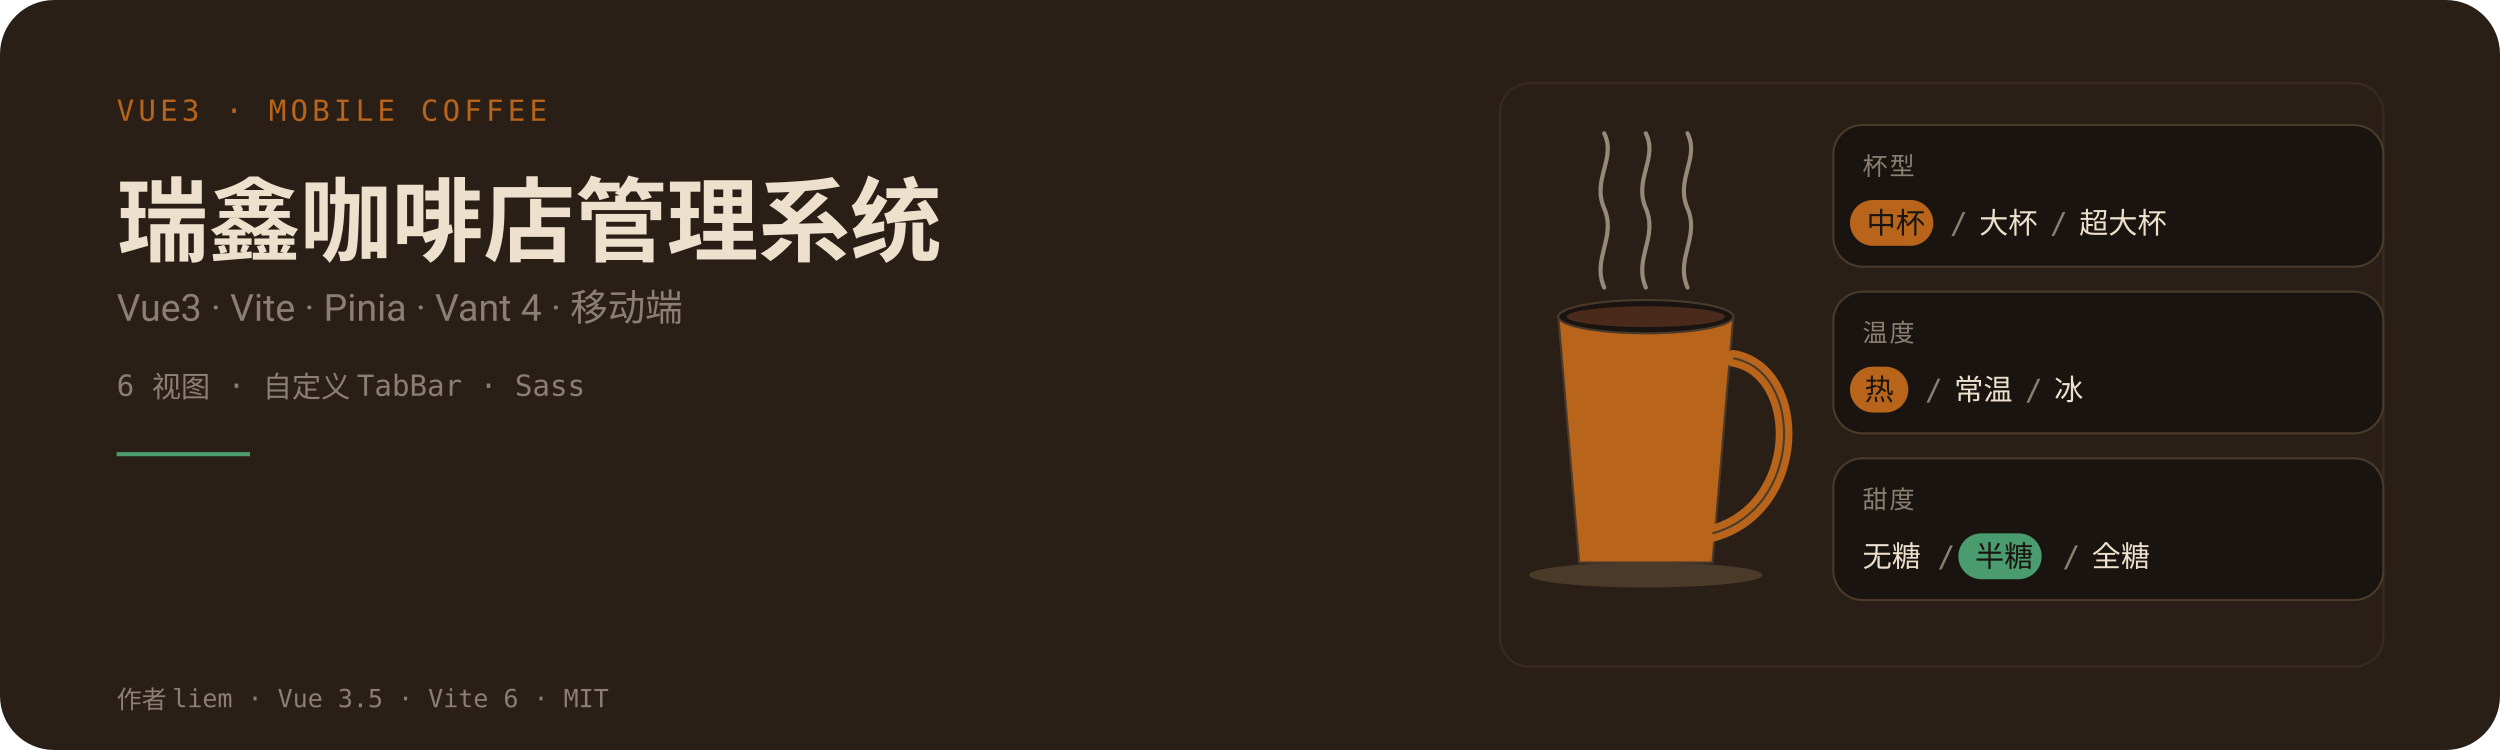
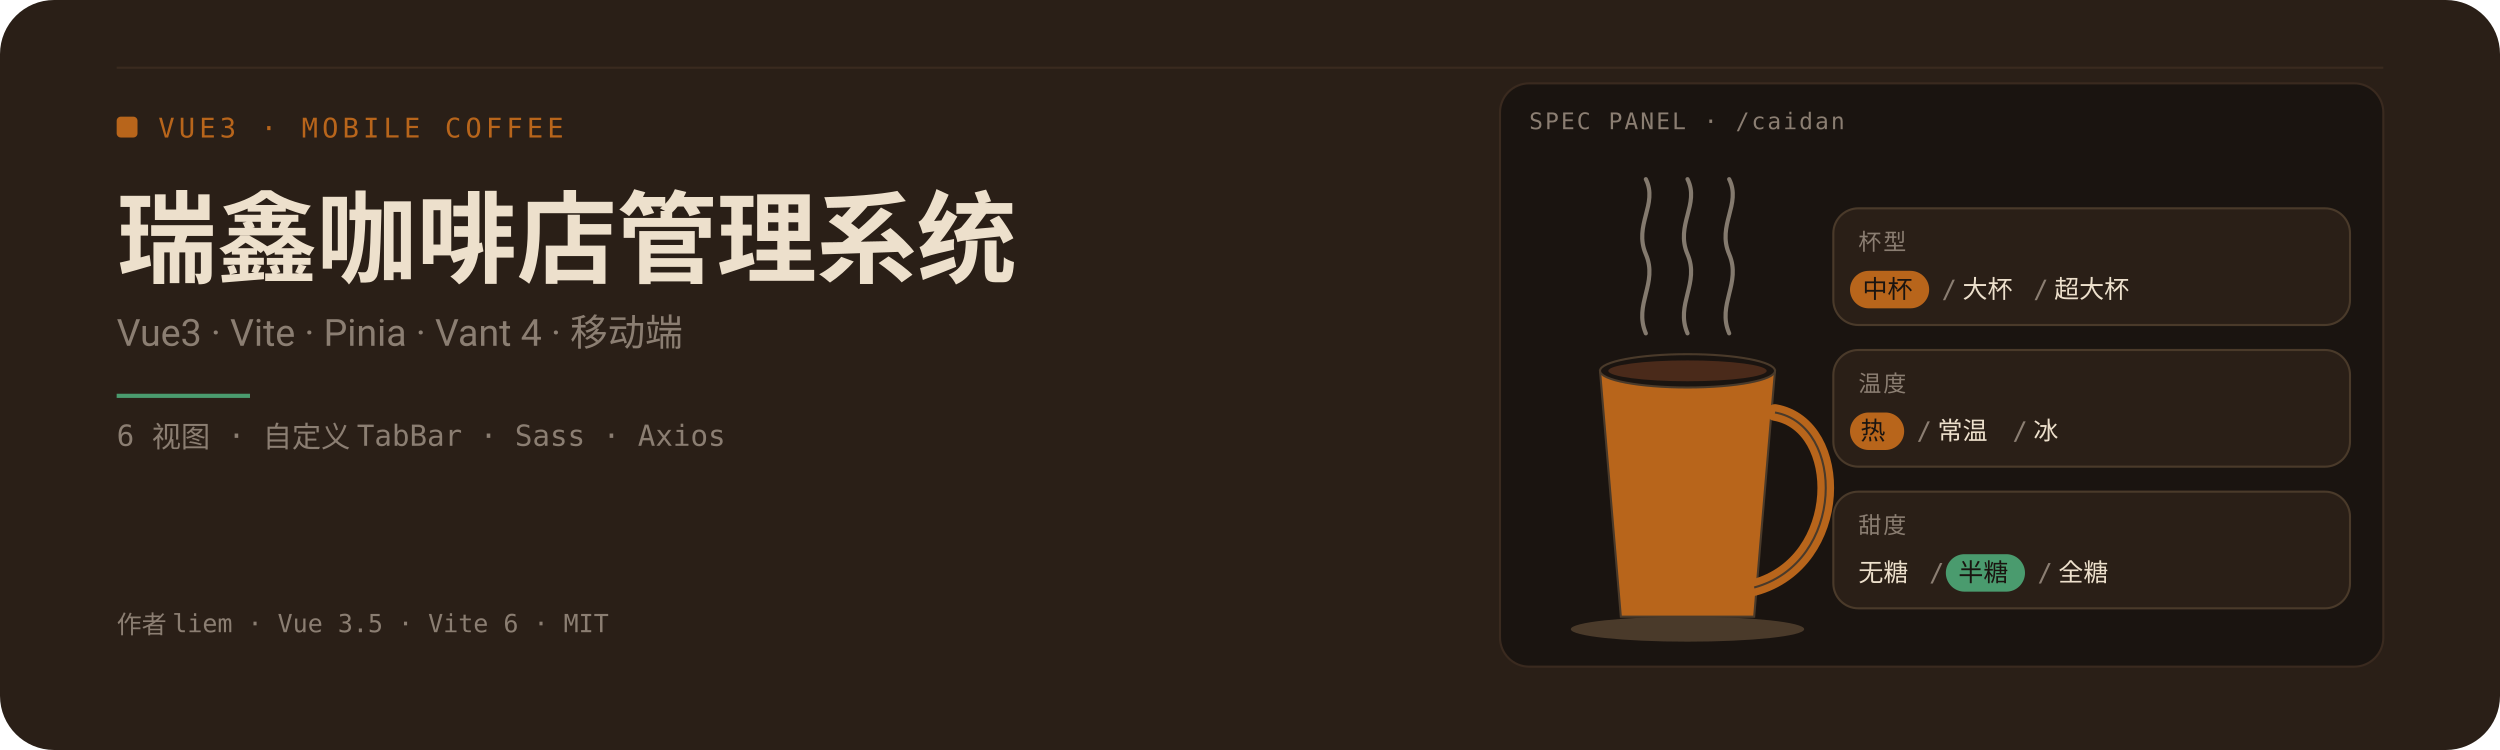
<svg xmlns="http://www.w3.org/2000/svg" viewBox="0 0 1200 360" width="100%" role="img" aria-labelledby="heroTitle heroDesc">
  <rect x="0" y="0" width="1200" height="360" rx="26" fill="#2A1F17" />
-   <g transform="translate(56 40)">
-     <text x="0" y="18" font-family="ui-monospace, SFMono-Regular, Menlo, Consolas, monospace" font-size="14" letter-spacing="2" fill="#B8651B">VUE3 · MOBILE COFFEE</text>
-     <text x="0" y="82" font-family="-apple-system, BlinkMacSystemFont, 'Segoe UI', Roboto, 'PingFang SC', 'Microsoft YaHei', sans-serif" font-size="44" font-weight="700" fill="#EDE0CC">瑞鑫咖啡店管理系统</text>
-     <text x="0" y="114" font-family="-apple-system, BlinkMacSystemFont, 'Segoe UI', Roboto, 'PingFang SC', 'Microsoft YaHei', sans-serif" font-size="18" fill="#8B7E72">Vue3 · Vite · Pinia · Vant 4 · 移动端</text>
-     <text x="0" y="150" font-family="ui-monospace, SFMono-Regular, Menlo, Consolas, monospace" font-size="14" fill="#8B7E72">6 视图 · 自定义 TabBar · Sass</text>
-     <line x1="0" y1="178" x2="64" y2="178" stroke="#4A9B6E" stroke-width="2" />
+   <rect x="56" y="32" width="1088" height="1" fill="#3A2A1F" />
+   <g transform="translate(56 56)">
+     <rect x="0" y="0" width="10" height="10" rx="2" fill="#B8651B" />
+     <text x="20" y="10" font-family="ui-monospace, SFMono-Regular, Menlo, Consolas, monospace" font-size="13" letter-spacing="2" fill="#B8651B">VUE3 · MOBILE COFFEE</text>
+     <text x="0" y="76" font-family="-apple-system, BlinkMacSystemFont, 'Segoe UI', Roboto, 'PingFang SC', 'Microsoft YaHei', sans-serif" font-size="48" font-weight="700" fill="#EDE0CC">瑞鑫咖啡店管理系统</text>
+     <text x="0" y="110" font-family="-apple-system, BlinkMacSystemFont, 'Segoe UI', Roboto, 'PingFang SC', 'Microsoft YaHei', sans-serif" font-size="18" fill="#8B7E72">Vue3 · Vite · Pinia · Vant 4 · 移动端</text>
+     <line x1="0" y1="134" x2="64" y2="134" stroke="#4A9B6E" stroke-width="2" />
+     <text x="0" y="158" font-family="ui-monospace, SFMono-Regular, Menlo, Consolas, monospace" font-size="14" fill="#8B7E72">6 视图 · 自定义 TabBar · Sass · Axios</text>
+     <text x="0" y="248" font-family="ui-monospace, SFMono-Regular, Menlo, Consolas, monospace" font-size="12" fill="#8B7E72">作者 liem · Vue 3.5 · Vite 6 · MIT</text>
  </g>
  <g transform="translate(720 40)">
-     <rect x="0" y="0" width="424" height="280" rx="14" fill="none" stroke="#3A2A1F" stroke-width="1" />
-     <g transform="translate(0 20)">
-       <g fill="none" stroke="#EDE0CC" stroke-width="2" stroke-linecap="round" opacity="0.55">
-         <path d="M 50 78 C 44 64, 56 54, 50 40 C 44 26, 56 16, 50 4" />
-         <path d="M 70 78 C 64 64, 76 54, 70 40 C 64 26, 76 16, 70 4" />
-         <path d="M 90 78 C 84 64, 96 54, 90 40 C 84 26, 96 16, 90 4" />
+     <rect x="0" y="0" width="424" height="280" rx="14" fill="#1A1410" stroke="#3A2A1F" stroke-width="1" />
+     <text x="14" y="22" font-family="ui-monospace, SFMono-Regular, Menlo, Consolas, monospace" font-size="11" letter-spacing="1" fill="#8B7E72">SPEC PANEL · /caidan</text>
+     <g transform="translate(40 60)">
+       <g fill="none" stroke="#EDE0CC" stroke-width="2" stroke-linecap="round" opacity="0.5">
+         <path d="M 30 60 C 24 46, 36 36, 30 22 C 24 8, 36 -2, 30 -14" />
+         <path d="M 50 60 C 44 46, 56 36, 50 22 C 44 8, 56 -2, 50 -14" />
+         <path d="M 70 60 C 64 46, 76 36, 70 22 C 64 8, 76 -2, 70 -14" />
      </g>
-       <path d="M 28 92 L 112 92 L 102 210 L 38 210 Z" fill="#B8651B" stroke="#4A3A2A" stroke-width="1" />
-       <ellipse cx="70" cy="92" rx="42" ry="8" fill="#1A1410" stroke="#4A3A2A" stroke-width="1" />
-       <ellipse cx="70" cy="92" rx="38" ry="5" fill="#4A2A1A" />
-       <path d="M 112 112 C 146 118, 146 184, 102 196" fill="none" stroke="#B8651B" stroke-width="8" stroke-linecap="round" />
-       <path d="M 112 112 C 146 118, 146 184, 102 196" fill="none" stroke="#4A3A2A" stroke-width="1" />
-       <ellipse cx="70" cy="216" rx="56" ry="6" fill="#4A3A2A" />
+       <path d="M 8 78 L 92 78 L 82 196 L 18 196 Z" fill="#B8651B" stroke="#4A3A2A" stroke-width="1" />
+       <ellipse cx="50" cy="78" rx="42" ry="8" fill="#1A1410" stroke="#4A3A2A" stroke-width="1" />
+       <ellipse cx="50" cy="78" rx="38" ry="5" fill="#4A2A1A" />
+       <path d="M 92 98 C 126 104, 126 170, 82 182" fill="none" stroke="#B8651B" stroke-width="8" stroke-linecap="round" />
+       <path d="M 92 98 C 126 104, 126 170, 82 182" fill="none" stroke="#4A3A2A" stroke-width="1" />
+       <ellipse cx="50" cy="202" rx="56" ry="6" fill="#4A3A2A" />
    </g>
-     <g transform="translate(160 20)">
+     <g transform="translate(160 60)">
      <g>
-         <rect x="0" y="0" width="264" height="68" rx="14" fill="#1A1410" stroke="#4A3A2A" stroke-width="1" />
-         <text x="14" y="24" font-family="ui-monospace, SFMono-Regular, Menlo, Consolas, monospace" font-size="12" letter-spacing="1" fill="#8B7E72">杯型</text>
-         <rect x="8" y="36" width="40" height="22" rx="11" fill="#B8651B" />
-         <text x="16" y="52" font-family="ui-monospace, SFMono-Regular, Menlo, Consolas, monospace" font-size="14" fill="#1A1410">中杯</text>
-         <text x="56" y="52" font-family="ui-monospace, SFMono-Regular, Menlo, Consolas, monospace" font-size="14" fill="#8B7E72">/</text>
-         <text x="70" y="52" font-family="ui-monospace, SFMono-Regular, Menlo, Consolas, monospace" font-size="14" fill="#EDE0CC">大杯</text>
-         <text x="104" y="52" font-family="ui-monospace, SFMono-Regular, Menlo, Consolas, monospace" font-size="14" fill="#8B7E72">/</text>
-         <text x="118" y="52" font-family="ui-monospace, SFMono-Regular, Menlo, Consolas, monospace" font-size="14" fill="#EDE0CC">超大杯</text>
+         <rect x="0" y="0" width="248" height="56" rx="12" fill="#2A1F17" stroke="#4A3A2A" stroke-width="1" />
+         <text x="12" y="20" font-family="ui-monospace, SFMono-Regular, Menlo, Consolas, monospace" font-size="11" letter-spacing="1" fill="#8B7E72">杯型</text>
+         <rect x="8" y="30" width="38" height="18" rx="9" fill="#B8651B" />
+         <text x="14" y="43" font-family="ui-monospace, SFMono-Regular, Menlo, Consolas, monospace" font-size="12" fill="#1A1410">中杯</text>
+         <text x="52" y="43" font-family="ui-monospace, SFMono-Regular, Menlo, Consolas, monospace" font-size="12" fill="#8B7E72">/</text>
+         <text x="62" y="43" font-family="ui-monospace, SFMono-Regular, Menlo, Consolas, monospace" font-size="12" fill="#EDE0CC">大杯</text>
+         <text x="96" y="43" font-family="ui-monospace, SFMono-Regular, Menlo, Consolas, monospace" font-size="12" fill="#8B7E72">/</text>
+         <text x="106" y="43" font-family="ui-monospace, SFMono-Regular, Menlo, Consolas, monospace" font-size="12" fill="#EDE0CC">超大杯</text>
      </g>
-       <g transform="translate(0 80)">
-         <rect x="0" y="0" width="264" height="68" rx="14" fill="#1A1410" stroke="#4A3A2A" stroke-width="1" />
-         <text x="14" y="24" font-family="ui-monospace, SFMono-Regular, Menlo, Consolas, monospace" font-size="12" letter-spacing="1" fill="#8B7E72">温度</text>
-         <rect x="8" y="36" width="28" height="22" rx="11" fill="#B8651B" />
-         <text x="15" y="52" font-family="ui-monospace, SFMono-Regular, Menlo, Consolas, monospace" font-size="14" fill="#1A1410">热</text>
-         <text x="44" y="52" font-family="ui-monospace, SFMono-Regular, Menlo, Consolas, monospace" font-size="14" fill="#8B7E72">/</text>
-         <text x="58" y="52" font-family="ui-monospace, SFMono-Regular, Menlo, Consolas, monospace" font-size="14" fill="#EDE0CC">常温</text>
-         <text x="92" y="52" font-family="ui-monospace, SFMono-Regular, Menlo, Consolas, monospace" font-size="14" fill="#8B7E72">/</text>
-         <text x="106" y="52" font-family="ui-monospace, SFMono-Regular, Menlo, Consolas, monospace" font-size="14" fill="#EDE0CC">冰</text>
+       <g transform="translate(0 68)">
+         <rect x="0" y="0" width="248" height="56" rx="12" fill="#2A1F17" stroke="#4A3A2A" stroke-width="1" />
+         <text x="12" y="20" font-family="ui-monospace, SFMono-Regular, Menlo, Consolas, monospace" font-size="11" letter-spacing="1" fill="#8B7E72">温度</text>
+         <rect x="8" y="30" width="26" height="18" rx="9" fill="#B8651B" />
+         <text x="13" y="43" font-family="ui-monospace, SFMono-Regular, Menlo, Consolas, monospace" font-size="12" fill="#1A1410">热</text>
+         <text x="40" y="43" font-family="ui-monospace, SFMono-Regular, Menlo, Consolas, monospace" font-size="12" fill="#8B7E72">/</text>
+         <text x="50" y="43" font-family="ui-monospace, SFMono-Regular, Menlo, Consolas, monospace" font-size="12" fill="#EDE0CC">常温</text>
+         <text x="86" y="43" font-family="ui-monospace, SFMono-Regular, Menlo, Consolas, monospace" font-size="12" fill="#8B7E72">/</text>
+         <text x="96" y="43" font-family="ui-monospace, SFMono-Regular, Menlo, Consolas, monospace" font-size="12" fill="#EDE0CC">冰</text>
      </g>
-       <g transform="translate(0 160)">
-         <rect x="0" y="0" width="264" height="68" rx="14" fill="#1A1410" stroke="#4A3A2A" stroke-width="1" />
-         <text x="14" y="24" font-family="ui-monospace, SFMono-Regular, Menlo, Consolas, monospace" font-size="12" letter-spacing="1" fill="#8B7E72">甜度</text>
-         <text x="14" y="52" font-family="ui-monospace, SFMono-Regular, Menlo, Consolas, monospace" font-size="14" fill="#EDE0CC">无糖</text>
-         <text x="50" y="52" font-family="ui-monospace, SFMono-Regular, Menlo, Consolas, monospace" font-size="14" fill="#8B7E72">/</text>
-         <rect x="60" y="36" width="40" height="22" rx="11" fill="#4A9B6E" />
-         <text x="68" y="52" font-family="ui-monospace, SFMono-Regular, Menlo, Consolas, monospace" font-size="14" fill="#1A1410">半糖</text>
-         <text x="110" y="52" font-family="ui-monospace, SFMono-Regular, Menlo, Consolas, monospace" font-size="14" fill="#8B7E72">/</text>
-         <text x="124" y="52" font-family="ui-monospace, SFMono-Regular, Menlo, Consolas, monospace" font-size="14" fill="#EDE0CC">全糖</text>
+       <g transform="translate(0 136)">
+         <rect x="0" y="0" width="248" height="56" rx="12" fill="#2A1F17" stroke="#4A3A2A" stroke-width="1" />
+         <text x="12" y="20" font-family="ui-monospace, SFMono-Regular, Menlo, Consolas, monospace" font-size="11" letter-spacing="1" fill="#8B7E72">甜度</text>
+         <text x="12" y="43" font-family="ui-monospace, SFMono-Regular, Menlo, Consolas, monospace" font-size="12" fill="#EDE0CC">无糖</text>
+         <text x="46" y="43" font-family="ui-monospace, SFMono-Regular, Menlo, Consolas, monospace" font-size="12" fill="#8B7E72">/</text>
+         <rect x="54" y="30" width="38" height="18" rx="9" fill="#4A9B6E" />
+         <text x="60" y="43" font-family="ui-monospace, SFMono-Regular, Menlo, Consolas, monospace" font-size="12" fill="#1A1410">半糖</text>
+         <text x="98" y="43" font-family="ui-monospace, SFMono-Regular, Menlo, Consolas, monospace" font-size="12" fill="#8B7E72">/</text>
+         <text x="108" y="43" font-family="ui-monospace, SFMono-Regular, Menlo, Consolas, monospace" font-size="12" fill="#EDE0CC">全糖</text>
      </g>
    </g>
  </g>
-   <text x="56" y="340" font-family="ui-monospace, SFMono-Regular, Menlo, Consolas, monospace" font-size="12" fill="#8B7E72">作者 liem · Vue 3.5 · Vite 6 · MIT</text>
</svg>
